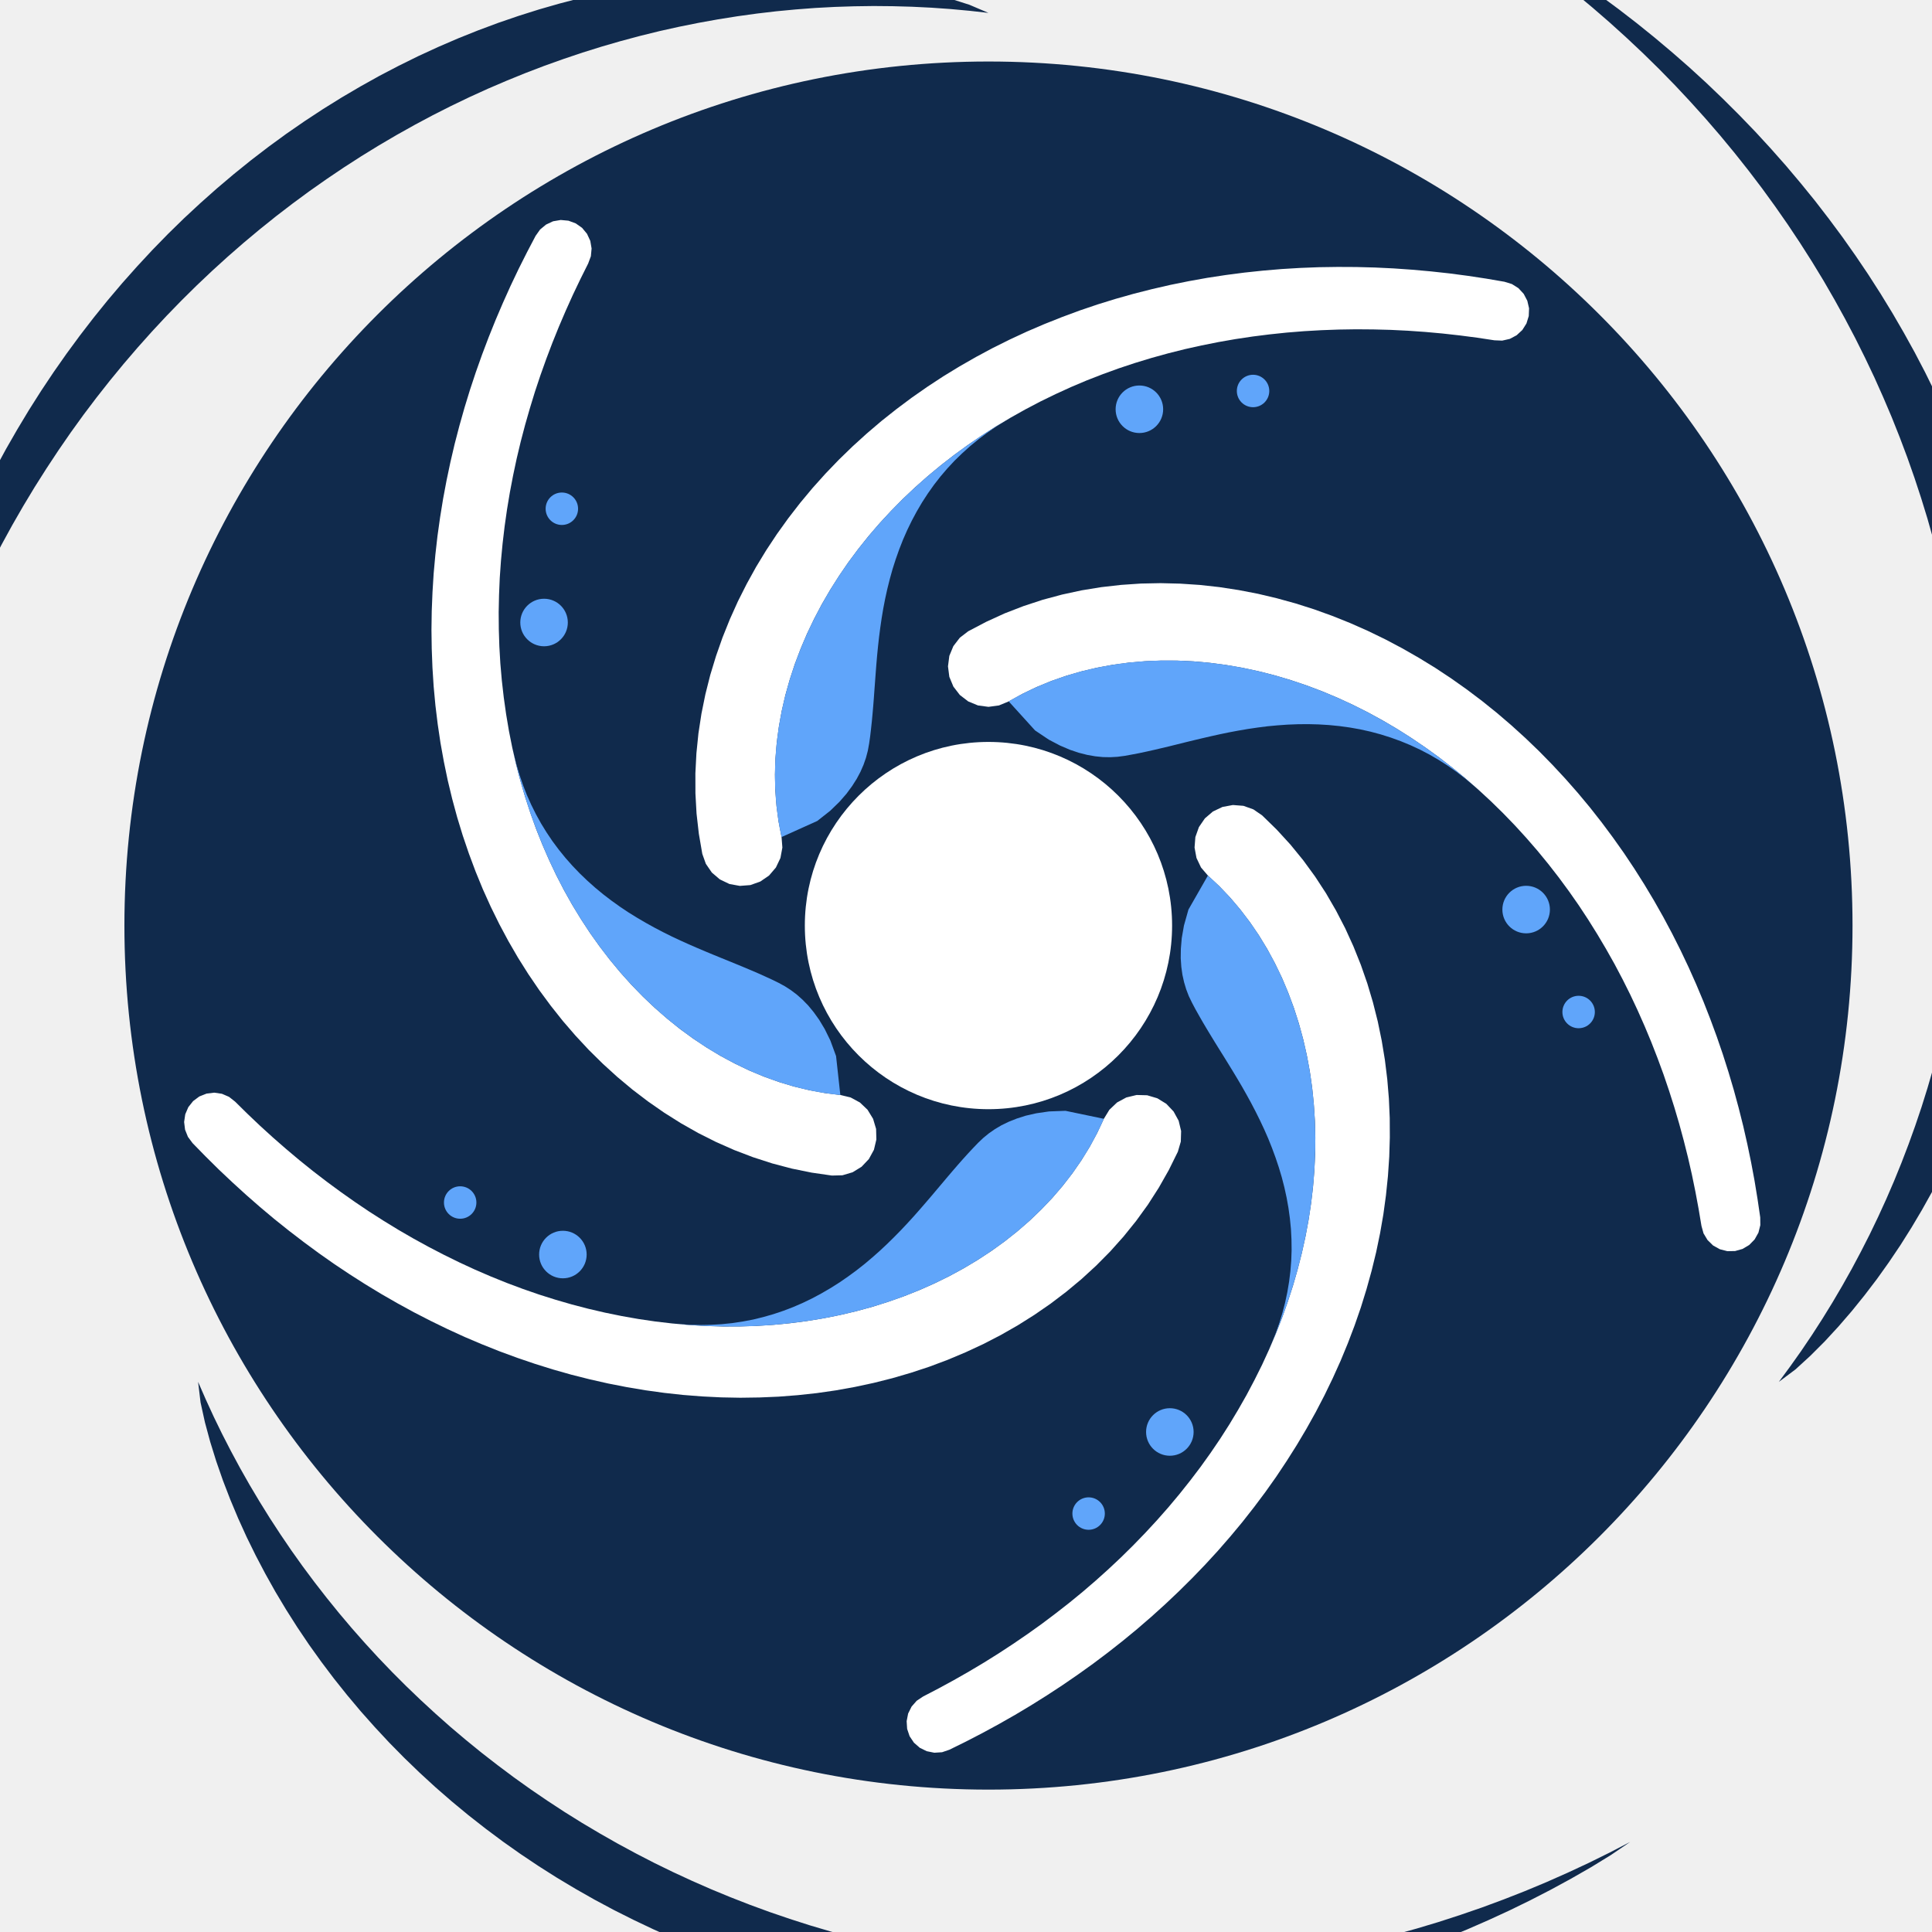
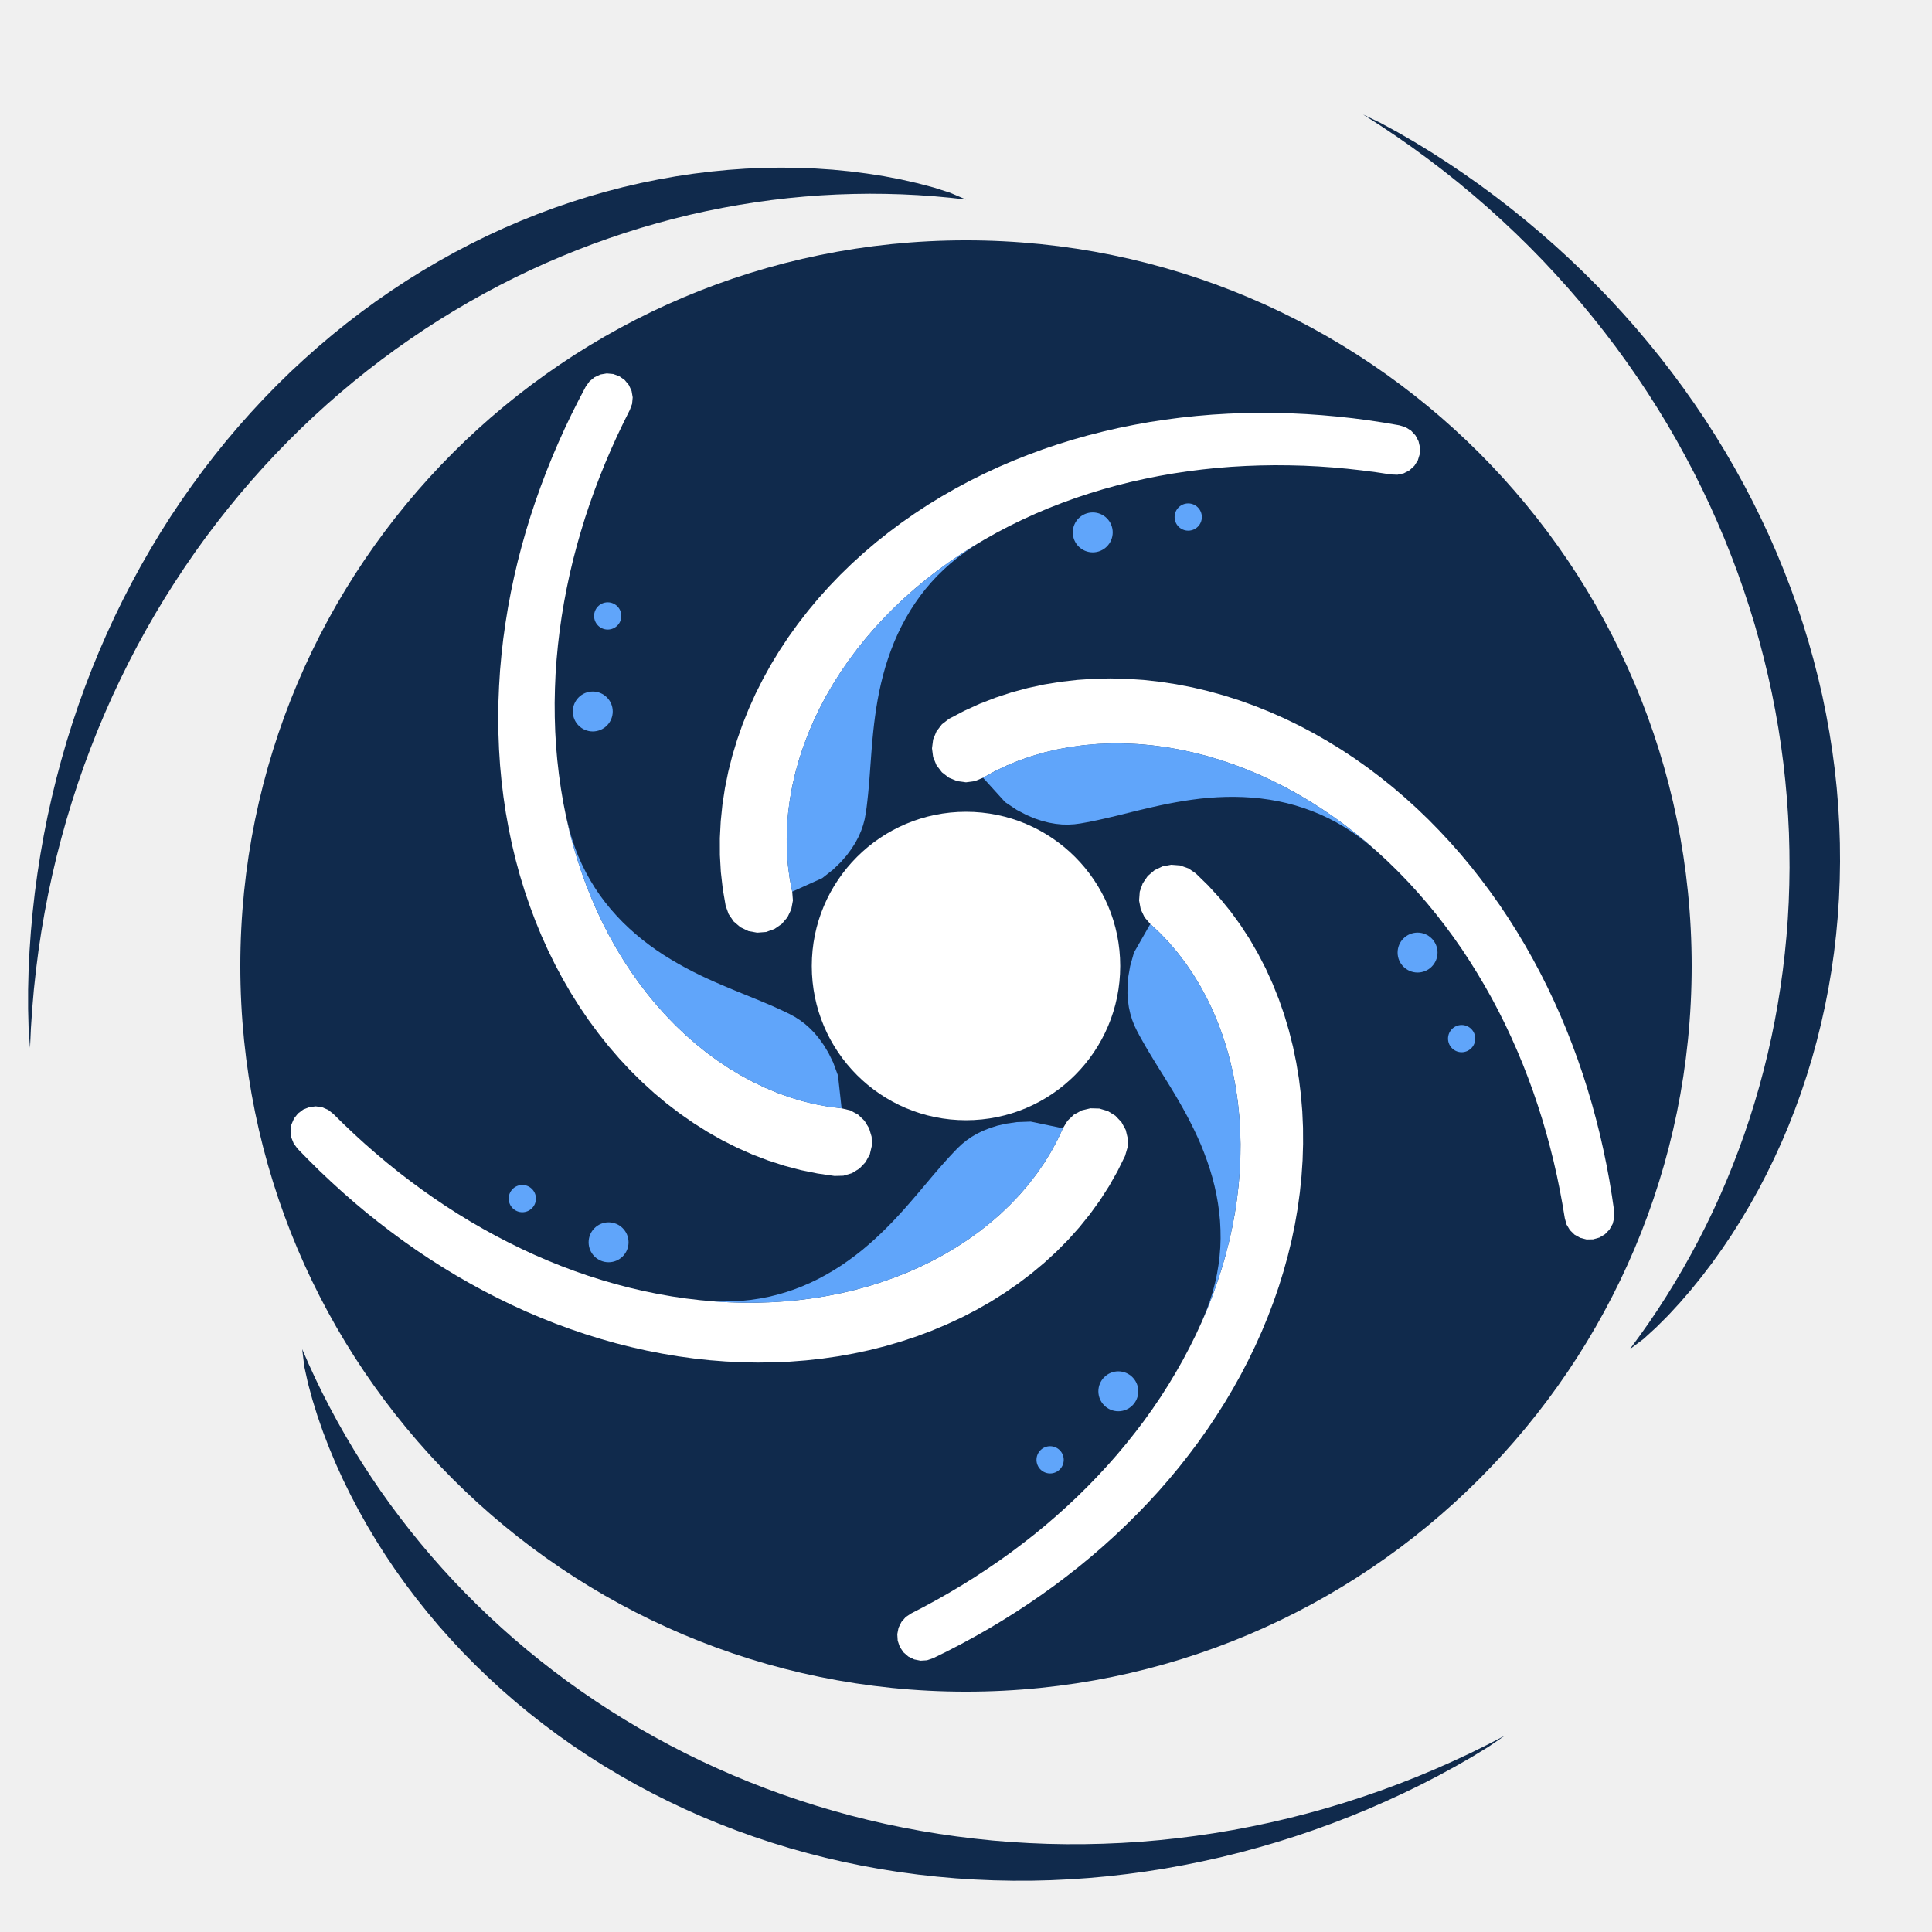
- <svg xmlns="http://www.w3.org/2000/svg" viewBox="36 50 430 430" width="430" height="430" role="img" aria-label="FLIP mark">
+ <svg xmlns="http://www.w3.org/2000/svg" viewBox="0 0 512.00 512.00" width="512" height="512" role="img" aria-label="FLIP mark">
  <circle cx="256.00" cy="256.00" r="192.31" fill="#102A4C" />
  <path d="M251.49 190.50 L255.51 188.39 L259.62 186.51 L263.81 184.89 L268.07 183.49 L272.39 182.33 L276.74 181.39 L281.11 180.68 L285.51 180.18 L289.91 179.88 L294.30 179.79 L298.69 179.90 L303.05 180.19 L307.39 180.67 L311.69 181.33 L315.95 182.15 L320.17 183.15 L324.34 184.30 L328.46 185.61 L332.51 187.07 L336.50 188.67 L340.43 190.41 L344.29 192.28 L348.07 194.28 L351.78 196.40 L355.42 198.63 L358.97 200.98 L362.45 203.44 L365.84 206.00 L369.15 208.66 L372.37 211.42 L375.50 214.26 L378.55 217.19 L381.51 220.21 L384.38 223.30 L387.17 226.47 L389.86 229.70 L392.46 233.01 L394.97 236.38 L397.40 239.81 L399.73 243.30 L401.97 246.84 L404.12 250.43 L406.18 254.07 L408.15 257.76 L410.03 261.49 L411.82 265.26 L413.52 269.07 L415.13 272.91 L416.65 276.79 L418.09 280.70 L419.44 284.63 L420.70 288.59 L421.88 292.57 L422.97 296.58 L423.98 300.60 L424.90 304.65 L425.74 308.70 L426.50 312.77 L427.17 316.86 L427.77 320.95 L427.79 322.68 L427.37 324.35 L426.52 325.86 L425.32 327.09 L423.84 327.97 L422.18 328.44 L420.45 328.47 L418.78 328.04 L417.27 327.20 L416.04 325.99 L415.15 324.51 L414.69 322.85 L414.05 319.03 L413.34 315.22 L412.56 311.42 L411.70 307.65 L410.76 303.90 L409.75 300.17 L408.66 296.47 L407.49 292.79 L406.25 289.14 L404.92 285.52 L403.52 281.93 L402.04 278.38 L400.48 274.86 L398.85 271.39 L397.13 267.95 L395.34 264.56 L393.46 261.22 L391.51 257.93 L389.48 254.68 L387.38 251.49 L385.19 248.36 L382.93 245.29 L380.59 242.28 L378.18 239.34 L375.69 236.47 L373.13 233.67 L370.49 230.94 L367.78 228.29 L365.00 225.72 L362.15 223.24 L359.23 220.85 L356.25 218.54 L353.20 216.34 L350.09 214.23 L346.92 212.22 L343.69 210.32 L340.41 208.53 L337.08 206.86 L333.69 205.30 L330.26 203.86 L326.79 202.55 L323.28 201.37 L319.74 200.32 L316.16 199.41 L312.57 198.64 L308.95 198.01 L305.33 197.53 L301.69 197.20 L298.06 197.03 L294.43 197.02 L290.82 197.17 L287.23 197.48 L283.67 197.96 L280.15 198.61 L276.68 199.43 L273.28 200.42 L269.95 201.58 L266.70 202.92 L263.55 204.43 L260.51 206.11 L258.33 207.01 L256.00 207.32 L253.67 207.01 L251.49 206.11 L249.63 204.68 L248.19 202.81 L247.29 200.64 L246.99 198.31 L247.29 195.97 L248.19 193.80 L249.63 191.93 Z" fill="#FFFFFF" />
  <path d="M260.51 206.11 L262.39 205.04 L264.32 204.04 L266.29 203.11 L268.30 202.24 L270.34 201.43 L272.42 200.70 L274.52 200.03 L276.66 199.43 L278.81 198.90 L280.99 198.44 L283.19 198.04 L285.40 197.70 L287.63 197.43 L289.87 197.23 L292.11 197.09 L294.37 197.02 L296.63 197.01 L298.90 197.06 L301.17 197.17 L303.44 197.34 L305.70 197.57 L307.97 197.86 L310.23 198.21 L312.48 198.62 L314.73 199.08 L316.97 199.60 L319.20 200.17 L321.41 200.80 L323.62 201.48 L325.81 202.21 L327.99 202.99 L330.15 203.82 L332.30 204.70 L334.43 205.63 L336.54 206.60 L338.63 207.62 L340.70 208.69 L342.75 209.80 L344.79 210.95 L346.79 212.14 L348.78 213.38 L350.74 214.66 L352.68 215.97 L354.60 217.33 L356.49 218.72 L358.36 220.15 L360.20 221.62 L362.01 223.12 L363.80 224.66 L365.56 226.23 L365.56 226.23 L363.79 224.67 L361.97 223.17 L360.10 221.74 L358.17 220.39 L356.18 219.12 L354.15 217.94 L352.06 216.85 L349.93 215.86 L347.75 214.96 L345.54 214.16 L343.29 213.45 L341.02 212.84 L338.73 212.33 L336.42 211.92 L334.10 211.60 L331.77 211.37 L329.45 211.23 L327.14 211.17 L324.84 211.19 L322.56 211.28 L320.31 211.44 L318.08 211.65 L315.89 211.93 L313.73 212.25 L311.62 212.61 L309.54 213.00 L307.51 213.42 L305.53 213.86 L303.58 214.31 L301.69 214.76 L299.84 215.21 L298.03 215.66 L296.26 216.10 L294.53 216.51 L292.83 216.91 L291.17 217.28 L289.53 217.63 L287.91 217.94 L286.31 218.23 L284.71 218.44 L283.10 218.53 L281.46 218.50 L279.77 218.33 L278.00 218.02 L276.14 217.55 L274.14 216.88 L271.94 215.94 L269.43 214.62 L266.37 212.57 L260.51 206.11 Z" fill="#60A5FA" />
  <circle cx="375.67" cy="252.44" r="5.29" fill="#60A5FA" />
  <circle cx="387.35" cy="275.24" r="3.61" fill="#60A5FA" />
  <path d="M192.31 240.05 L191.54 235.57 L191.03 231.09 L190.78 226.59 L190.77 222.11 L191.00 217.65 L191.45 213.22 L192.12 208.84 L193.00 204.51 L194.08 200.23 L195.36 196.02 L196.81 191.89 L198.44 187.83 L200.23 183.85 L202.19 179.96 L204.29 176.16 L206.54 172.46 L208.93 168.85 L211.45 165.34 L214.09 161.93 L216.84 158.63 L219.71 155.43 L222.68 152.34 L225.75 149.36 L228.91 146.49 L232.16 143.72 L235.50 141.07 L238.91 138.52 L242.39 136.09 L245.94 133.76 L249.56 131.55 L253.23 129.45 L256.96 127.45 L260.74 125.57 L264.57 123.79 L268.44 122.13 L272.36 120.57 L276.30 119.11 L280.28 117.76 L284.29 116.52 L288.33 115.38 L292.39 114.35 L296.47 113.41 L300.57 112.58 L304.69 111.84 L308.82 111.21 L312.96 110.67 L317.11 110.23 L321.26 109.88 L325.42 109.63 L329.58 109.47 L333.73 109.41 L337.89 109.43 L342.04 109.54 L346.19 109.74 L350.33 110.03 L354.46 110.40 L358.58 110.85 L362.68 111.39 L366.78 112.01 L370.85 112.71 L372.50 113.22 L373.96 114.14 L375.13 115.41 L375.93 116.94 L376.32 118.62 L376.25 120.34 L375.74 121.99 L374.82 123.45 L373.55 124.62 L372.02 125.43 L370.34 125.81 L368.61 125.74 L364.78 125.16 L360.94 124.66 L357.09 124.23 L353.24 123.88 L349.38 123.61 L345.52 123.42 L341.66 123.32 L337.80 123.29 L333.94 123.35 L330.09 123.49 L326.25 123.71 L322.41 124.02 L318.59 124.42 L314.78 124.90 L310.98 125.47 L307.20 126.13 L303.44 126.88 L299.71 127.71 L296.00 128.64 L292.31 129.66 L288.66 130.77 L285.04 131.97 L281.46 133.27 L277.91 134.65 L274.41 136.13 L270.95 137.71 L267.54 139.37 L264.19 141.13 L260.89 142.98 L257.65 144.92 L254.47 146.96 L251.36 149.08 L248.31 151.30 L245.35 153.60 L242.46 156.00 L239.66 158.48 L236.94 161.05 L234.32 163.71 L231.79 166.44 L229.36 169.26 L227.04 172.16 L224.83 175.13 L222.74 178.18 L220.77 181.29 L218.92 184.47 L217.21 187.72 L215.63 191.02 L214.20 194.38 L212.91 197.78 L211.78 201.23 L210.80 204.71 L209.99 208.22 L209.35 211.75 L208.88 215.30 L208.59 218.85 L208.48 222.39 L208.56 225.92 L208.83 229.42 L209.29 232.89 L209.95 236.30 L210.13 238.64 L209.70 240.96 L208.69 243.08 L207.16 244.87 L205.22 246.20 L203.01 246.99 L200.66 247.17 L198.35 246.75 L196.22 245.73 L194.43 244.20 L193.10 242.26 Z" fill="#FFFFFF" />
  <path d="M209.95 236.30 L209.51 234.18 L209.16 232.03 L208.87 229.87 L208.67 227.69 L208.54 225.50 L208.48 223.30 L208.50 221.09 L208.58 218.87 L208.74 216.66 L208.97 214.44 L209.27 212.23 L209.64 210.02 L210.07 207.82 L210.57 205.63 L211.14 203.45 L211.76 201.28 L212.45 199.13 L213.20 196.99 L214.01 194.86 L214.87 192.76 L215.79 190.67 L216.77 188.61 L217.80 186.57 L218.88 184.55 L220.02 182.56 L221.20 180.59 L222.43 178.65 L223.71 176.73 L225.04 174.84 L226.41 172.98 L227.83 171.15 L229.29 169.35 L230.79 167.58 L232.33 165.85 L233.91 164.14 L235.52 162.46 L237.18 160.82 L238.87 159.21 L240.59 157.64 L242.35 156.10 L244.14 154.59 L245.96 153.12 L247.81 151.68 L249.69 150.28 L251.60 148.91 L253.54 147.58 L255.50 146.28 L257.49 145.02 L259.51 143.79 L261.54 142.60 L261.54 142.60 L259.51 143.80 L257.52 145.07 L255.59 146.41 L253.71 147.83 L251.89 149.32 L250.14 150.90 L248.45 152.54 L246.85 154.26 L245.32 156.05 L243.87 157.91 L242.51 159.83 L241.23 161.80 L240.04 163.83 L238.93 165.90 L237.91 168.00 L236.97 170.14 L236.12 172.31 L235.35 174.49 L234.65 176.68 L234.04 178.87 L233.49 181.07 L233.01 183.25 L232.59 185.42 L232.23 187.57 L231.92 189.70 L231.65 191.79 L231.42 193.85 L231.22 195.88 L231.05 197.86 L230.90 199.80 L230.76 201.70 L230.62 203.56 L230.49 205.38 L230.35 207.16 L230.20 208.89 L230.04 210.59 L229.86 212.26 L229.67 213.89 L229.44 215.50 L229.15 217.09 L228.74 218.65 L228.20 220.20 L227.52 221.76 L226.68 223.34 L225.65 224.96 L224.40 226.66 L222.83 228.46 L220.79 230.44 L217.90 232.72 L209.95 236.30 Z" fill="#60A5FA" />
  <circle cx="289.59" cy="141.09" r="5.29" fill="#60A5FA" />
  <circle cx="314.89" cy="137.02" r="3.61" fill="#60A5FA" />
  <path d="M221.15 311.64 L216.66 310.99 L212.23 310.09 L207.88 308.94 L203.61 307.56 L199.44 305.97 L195.37 304.17 L191.41 302.18 L187.56 300.00 L183.83 297.65 L180.22 295.14 L176.73 292.48 L173.38 289.68 L170.15 286.74 L167.05 283.68 L164.09 280.50 L161.26 277.22 L158.57 273.83 L156.01 270.36 L153.58 266.79 L151.29 263.15 L149.14 259.44 L147.12 255.66 L145.23 251.82 L143.47 247.92 L141.85 243.97 L140.36 239.98 L138.99 235.95 L137.75 231.89 L136.64 227.79 L135.65 223.67 L134.79 219.52 L134.04 215.36 L133.42 211.18 L132.91 206.99 L132.52 202.80 L132.25 198.59 L132.09 194.39 L132.03 190.19 L132.09 185.99 L132.26 181.80 L132.52 177.62 L132.90 173.44 L133.37 169.29 L133.95 165.15 L134.62 161.02 L135.39 156.92 L136.25 152.84 L137.20 148.78 L138.25 144.75 L139.38 140.75 L140.60 136.77 L141.91 132.82 L143.30 128.91 L144.77 125.03 L146.32 121.18 L147.95 117.37 L149.65 113.59 L151.43 109.85 L153.29 106.15 L155.21 102.49 L156.21 101.08 L157.54 99.98 L159.10 99.25 L160.80 98.96 L162.52 99.12 L164.14 99.72 L165.55 100.71 L166.65 102.04 L167.38 103.61 L167.67 105.31 L167.51 107.03 L166.91 108.64 L165.18 112.11 L163.51 115.61 L161.92 119.14 L160.40 122.69 L158.95 126.28 L157.58 129.89 L156.28 133.53 L155.06 137.19 L153.93 140.88 L152.87 144.58 L151.89 148.31 L151.00 152.05 L150.20 155.81 L149.48 159.59 L148.85 163.37 L148.31 167.17 L147.86 170.98 L147.50 174.79 L147.23 178.61 L147.07 182.42 L146.99 186.24 L147.02 190.06 L147.14 193.86 L147.36 197.66 L147.69 201.45 L148.12 205.22 L148.65 208.98 L149.28 212.72 L150.02 216.43 L150.87 220.11 L151.82 223.76 L152.88 227.38 L154.05 230.95 L155.32 234.49 L156.71 237.97 L158.21 241.41 L159.81 244.79 L161.52 248.10 L163.34 251.35 L165.28 254.53 L167.31 257.63 L169.46 260.65 L171.71 263.58 L174.06 266.42 L176.52 269.16 L179.07 271.79 L181.73 274.31 L184.48 276.71 L187.31 278.99 L190.24 281.13 L193.25 283.13 L196.34 284.99 L199.50 286.69 L202.73 288.24 L206.01 289.61 L209.35 290.81 L212.73 291.83 L216.15 292.65 L219.58 293.28 L223.03 293.71 L225.32 294.26 L227.39 295.38 L229.09 297.00 L230.32 299.01 L230.99 301.26 L231.05 303.62 L230.51 305.90 L229.38 307.97 L227.76 309.68 L225.76 310.91 L223.50 311.58 Z" fill="#FFFFFF" />
  <path d="M223.03 293.71 L220.88 293.47 L218.73 293.15 L216.59 292.75 L214.45 292.27 L212.32 291.72 L210.21 291.09 L208.12 290.39 L206.04 289.62 L203.98 288.79 L201.95 287.88 L199.94 286.91 L197.95 285.88 L195.99 284.79 L194.06 283.64 L192.16 282.43 L190.29 281.16 L188.45 279.84 L186.65 278.47 L184.88 277.05 L183.14 275.57 L181.45 274.05 L179.79 272.49 L178.16 270.88 L176.58 269.22 L175.03 267.53 L173.53 265.79 L172.06 264.02 L170.63 262.21 L169.25 260.36 L167.90 258.49 L166.60 256.57 L165.34 254.63 L164.12 252.66 L162.94 250.66 L161.81 248.63 L160.71 246.57 L159.66 244.49 L158.66 242.39 L157.69 240.26 L156.77 238.11 L155.89 235.94 L155.05 233.76 L154.25 231.55 L153.50 229.33 L152.79 227.09 L152.12 224.84 L151.49 222.57 L150.91 220.29 L150.37 217.99 L149.86 215.69 L149.86 215.69 L150.38 217.99 L150.97 220.27 L151.65 222.53 L152.41 224.75 L153.27 226.95 L154.23 229.10 L155.28 231.21 L156.42 233.27 L157.65 235.27 L158.96 237.22 L160.37 239.11 L161.85 240.94 L163.41 242.70 L165.03 244.39 L166.72 246.01 L168.47 247.57 L170.26 249.05 L172.09 250.45 L173.96 251.79 L175.86 253.06 L177.78 254.25 L179.71 255.38 L181.64 256.45 L183.57 257.46 L185.50 258.42 L187.41 259.32 L189.30 260.17 L191.16 260.98 L193.00 261.76 L194.80 262.51 L196.56 263.23 L198.29 263.93 L199.97 264.62 L201.62 265.30 L203.23 265.98 L204.79 266.65 L206.32 267.34 L207.82 268.03 L209.28 268.74 L210.69 269.51 L212.05 270.39 L213.36 271.38 L214.63 272.51 L215.88 273.79 L217.10 275.27 L218.33 276.99 L219.56 279.04 L220.81 281.58 L222.08 285.04 L223.03 293.71 Z" fill="#60A5FA" />
  <circle cx="157.09" cy="188.55" r="5.29" fill="#60A5FA" />
  <circle cx="161.05" cy="163.23" r="3.61" fill="#60A5FA" />
  <path d="M298.15 306.34 L296.14 310.41 L293.91 314.34 L291.48 318.13 L288.85 321.76 L286.05 325.23 L283.08 328.55 L279.96 331.70 L276.70 334.69 L273.31 337.51 L269.81 340.17 L266.20 342.66 L262.50 344.99 L258.71 347.15 L254.84 349.15 L250.90 350.98 L246.90 352.66 L242.85 354.18 L238.76 355.53 L234.62 356.74 L230.45 357.79 L226.25 358.69 L222.03 359.45 L217.79 360.06 L213.54 360.52 L209.29 360.85 L205.03 361.03 L200.78 361.09 L196.53 361.01 L192.29 360.80 L188.06 360.47 L183.85 360.01 L179.66 359.43 L175.50 358.73 L171.36 357.92 L167.24 356.99 L163.16 355.96 L159.11 354.81 L155.10 353.56 L151.13 352.21 L147.19 350.76 L143.30 349.21 L139.44 347.57 L135.64 345.83 L131.88 344.00 L128.16 342.09 L124.50 340.09 L120.88 338.01 L117.32 335.85 L113.81 333.61 L110.35 331.30 L106.95 328.91 L103.60 326.44 L100.30 323.91 L97.06 321.32 L93.88 318.65 L90.76 315.92 L87.70 313.13 L84.69 310.29 L81.75 307.38 L78.86 304.42 L77.83 303.03 L77.19 301.43 L76.98 299.72 L77.23 298.01 L77.91 296.42 L78.98 295.07 L80.36 294.04 L81.97 293.40 L83.68 293.19 L85.39 293.44 L86.97 294.12 L88.33 295.19 L91.09 297.91 L93.90 300.58 L96.76 303.18 L99.68 305.73 L102.64 308.22 L105.65 310.64 L108.71 312.99 L111.82 315.28 L114.97 317.50 L118.17 319.66 L121.41 321.73 L124.70 323.74 L128.02 325.66 L131.39 327.51 L134.80 329.28 L138.24 330.97 L141.72 332.58 L145.24 334.10 L148.78 335.53 L152.36 336.87 L155.97 338.12 L159.61 339.27 L163.27 340.33 L166.95 341.29 L170.65 342.15 L174.37 342.91 L178.11 343.57 L181.86 344.12 L185.61 344.56 L189.38 344.90 L193.15 345.12 L196.91 345.23 L200.68 345.22 L204.43 345.10 L208.17 344.86 L211.90 344.50 L215.61 344.02 L219.29 343.41 L222.95 342.68 L226.57 341.83 L230.15 340.85 L233.68 339.74 L237.16 338.51 L240.59 337.15 L243.95 335.66 L247.25 334.04 L250.46 332.30 L253.60 330.42 L256.64 328.43 L259.58 326.31 L262.42 324.06 L265.14 321.70 L267.73 319.22 L270.20 316.63 L272.52 313.93 L274.69 311.12 L276.70 308.22 L278.54 305.23 L280.20 302.16 L281.68 299.01 L282.91 297.00 L284.61 295.38 L286.68 294.26 L288.97 293.71 L291.32 293.77 L293.58 294.44 L295.58 295.67 L297.20 297.38 L298.33 299.44 L298.88 301.73 L298.81 304.08 Z" fill="#FFFFFF" />
  <path d="M281.68 299.01 L280.78 300.98 L279.81 302.92 L278.77 304.84 L277.65 306.72 L276.47 308.57 L275.22 310.39 L273.91 312.17 L272.54 313.90 L271.11 315.60 L269.62 317.26 L268.08 318.87 L266.48 320.44 L264.84 321.97 L263.15 323.45 L261.41 324.88 L259.63 326.27 L257.80 327.61 L255.94 328.90 L254.04 330.14 L252.10 331.34 L250.13 332.48 L248.13 333.58 L246.10 334.62 L244.03 335.62 L241.94 336.57 L239.83 337.46 L237.69 338.31 L235.53 339.11 L233.34 339.86 L231.14 340.55 L228.92 341.20 L226.68 341.80 L224.43 342.35 L222.16 342.85 L219.88 343.30 L217.59 343.71 L215.28 344.06 L212.97 344.37 L210.65 344.63 L208.32 344.85 L205.99 345.02 L203.65 345.14 L201.31 345.21 L198.96 345.24 L196.61 345.22 L194.26 345.16 L191.91 345.06 L189.56 344.91 L187.21 344.72 L184.86 344.48 L184.86 344.48 L187.21 344.71 L189.56 344.85 L191.92 344.90 L194.27 344.86 L196.62 344.72 L198.97 344.48 L201.29 344.13 L203.61 343.69 L205.89 343.13 L208.16 342.48 L210.39 341.73 L212.58 340.89 L214.74 339.95 L216.85 338.93 L218.91 337.82 L220.93 336.64 L222.89 335.40 L224.80 334.08 L226.65 332.72 L228.44 331.31 L230.17 329.85 L231.84 328.37 L233.45 326.86 L235.01 325.33 L236.51 323.80 L237.96 322.26 L239.36 320.73 L240.70 319.21 L242.01 317.70 L243.28 316.22 L244.51 314.76 L245.71 313.34 L246.88 311.95 L248.04 310.59 L249.18 309.27 L250.31 307.99 L251.43 306.75 L252.56 305.54 L253.68 304.37 L254.85 303.26 L256.10 302.24 L257.45 301.30 L258.91 300.44 L260.52 299.66 L262.31 298.95 L264.32 298.31 L266.65 297.78 L269.46 297.37 L273.14 297.23 L281.68 299.01 Z" fill="#60A5FA" />
  <circle cx="161.28" cy="329.22" r="5.29" fill="#60A5FA" />
  <circle cx="138.42" cy="317.64" r="3.61" fill="#60A5FA" />
  <path d="M316.90 231.47 L320.15 234.64 L323.20 237.97 L326.05 241.46 L328.69 245.08 L331.13 248.82 L333.36 252.67 L335.40 256.61 L337.23 260.63 L338.87 264.72 L340.32 268.88 L341.57 273.08 L342.64 277.32 L343.52 281.59 L344.23 285.89 L344.76 290.20 L345.12 294.52 L345.31 298.84 L345.33 303.16 L345.20 307.47 L344.91 311.76 L344.47 316.03 L343.89 320.28 L343.16 324.49 L342.29 328.68 L341.28 332.82 L340.14 336.93 L338.88 341.00 L337.49 345.01 L335.98 348.98 L334.36 352.90 L332.62 356.76 L330.78 360.56 L328.83 364.31 L326.77 368.00 L324.62 371.62 L322.37 375.18 L320.04 378.68 L317.61 382.11 L315.09 385.47 L312.50 388.77 L309.82 391.99 L307.07 395.15 L304.24 398.23 L301.34 401.24 L298.37 404.18 L295.34 407.05 L292.24 409.85 L289.09 412.57 L285.87 415.22 L282.60 417.79 L279.28 420.29 L275.90 422.71 L272.48 425.06 L269.00 427.34 L265.49 429.54 L261.93 431.67 L258.33 433.72 L254.69 435.70 L251.02 437.60 L247.31 439.43 L245.67 439.99 L243.95 440.10 L242.26 439.76 L240.71 439.00 L239.41 437.86 L238.45 436.43 L237.90 434.80 L237.79 433.07 L238.12 431.38 L238.89 429.83 L240.02 428.54 L241.46 427.58 L244.90 425.79 L248.30 423.94 L251.67 422.02 L254.99 420.04 L258.27 417.99 L261.50 415.87 L264.69 413.69 L267.83 411.45 L270.91 409.13 L273.95 406.76 L276.93 404.32 L279.85 401.81 L282.71 399.24 L285.51 396.61 L288.24 393.92 L290.91 391.16 L293.51 388.35 L296.04 385.48 L298.50 382.54 L300.88 379.55 L303.19 376.51 L305.41 373.41 L307.55 370.26 L309.60 367.05 L311.56 363.79 L313.44 360.49 L315.21 357.14 L316.90 353.75 L318.48 350.31 L319.96 346.83 L321.34 343.32 L322.60 339.77 L323.76 336.19 L324.80 332.58 L325.73 328.94 L326.54 325.29 L327.23 321.61 L327.79 317.92 L328.23 314.22 L328.53 310.52 L328.71 306.81 L328.75 303.11 L328.65 299.41 L328.41 295.73 L328.04 292.07 L327.52 288.44 L326.85 284.84 L326.04 281.29 L325.08 277.78 L323.97 274.32 L322.71 270.93 L321.31 267.61 L319.75 264.38 L318.05 261.23 L316.20 258.19 L314.20 255.26 L312.06 252.45 L309.79 249.77 L307.38 247.24 L304.84 244.87 L303.31 243.08 L302.30 240.96 L301.87 238.64 L302.05 236.30 L302.84 234.08 L304.17 232.14 L305.96 230.61 L308.08 229.60 L310.40 229.17 L312.74 229.35 L314.96 230.14 Z" fill="#FFFFFF" />
  <path d="M304.84 244.87 L306.44 246.33 L307.99 247.86 L309.49 249.44 L310.93 251.08 L312.33 252.78 L313.67 254.53 L314.95 256.32 L316.18 258.16 L317.35 260.05 L318.47 261.98 L319.53 263.94 L320.53 265.95 L321.47 267.98 L322.36 270.05 L323.18 272.14 L323.95 274.27 L324.66 276.41 L325.31 278.58 L325.91 280.78 L326.45 282.99 L326.93 285.22 L327.35 287.46 L327.72 289.72 L328.03 291.99 L328.28 294.27 L328.48 296.55 L328.62 298.85 L328.71 301.15 L328.75 303.46 L328.73 305.77 L328.66 308.08 L328.54 310.40 L328.37 312.71 L328.14 315.02 L327.87 317.33 L327.55 319.64 L327.17 321.94 L326.75 324.23 L326.28 326.52 L325.77 328.80 L325.20 331.07 L324.60 333.33 L323.94 335.58 L323.25 337.82 L322.51 340.05 L321.72 342.27 L320.90 344.47 L320.03 346.66 L319.12 348.84 L318.17 351.00 L318.17 351.00 L319.11 348.83 L319.97 346.64 L320.75 344.42 L321.44 342.16 L322.03 339.89 L322.52 337.58 L322.91 335.26 L323.20 332.93 L323.39 330.58 L323.47 328.23 L323.44 325.87 L323.32 323.52 L323.09 321.19 L322.77 318.86 L322.36 316.56 L321.86 314.27 L321.28 312.02 L320.62 309.81 L319.89 307.63 L319.10 305.49 L318.26 303.39 L317.36 301.34 L316.42 299.34 L315.45 297.39 L314.46 295.49 L313.44 293.63 L312.42 291.83 L311.39 290.08 L310.36 288.37 L309.34 286.71 L308.34 285.09 L307.35 283.51 L306.39 281.96 L305.46 280.44 L304.56 278.95 L303.69 277.48 L302.86 276.03 L302.05 274.59 L301.29 273.15 L300.59 271.70 L300.01 270.19 L299.54 268.62 L299.17 266.96 L298.92 265.19 L298.79 263.27 L298.82 261.16 L299.02 258.78 L299.51 255.99 L300.51 252.44 L304.84 244.87 Z" fill="#60A5FA" />
  <circle cx="296.37" cy="368.71" r="5.29" fill="#60A5FA" />
  <circle cx="278.29" cy="386.87" r="3.61" fill="#60A5FA" />
  <circle cx="256.00" cy="256.00" r="40.87" fill="#FFFFFF" />
  <path d="M431.91 357.56 L435.61 354.79 L438.94 351.74 L442.13 348.55 L445.19 345.23 L448.15 341.80 L451.00 338.27 L453.76 334.65 L456.41 330.93 L458.97 327.13 L461.42 323.24 L463.77 319.28 L466.03 315.23 L468.17 311.12 L470.21 306.93 L472.15 302.68 L473.98 298.37 L475.69 294.00 L477.30 289.57 L478.79 285.08 L480.18 280.55 L481.44 275.97 L482.59 271.35 L483.63 266.68 L484.55 261.98 L485.35 257.25 L486.03 252.49 L486.59 247.70 L487.03 242.88 L487.35 238.05 L487.55 233.19 L487.63 228.33 L487.59 223.45 L487.43 218.57 L487.15 213.68 L486.75 208.79 L486.23 203.91 L485.58 199.02 L484.82 194.15 L483.94 189.29 L482.95 184.44 L481.83 179.61 L480.60 174.81 L479.26 170.02 L477.80 165.26 L476.23 160.53 L474.54 155.83 L472.74 151.16 L470.84 146.53 L468.83 141.94 L466.70 137.40 L464.48 132.89 L462.15 128.43 L459.71 124.02 L457.18 119.66 L454.55 115.36 L451.82 111.10 L448.99 106.91 L446.07 102.77 L443.05 98.70 L439.95 94.68 L436.75 90.74 L433.47 86.85 L430.10 83.04 L426.65 79.29 L423.11 75.62 L419.49 72.01 L415.80 68.48 L412.03 65.03 L408.18 61.66 L404.26 58.36 L400.27 55.14 L396.20 52.00 L392.07 48.95 L387.87 45.99 L383.60 43.11 L379.27 40.32 L374.87 37.63 L370.41 35.05 L365.87 32.58 L361.23 30.34 L361.23 30.34 L365.60 33.14 L369.91 36.02 L374.14 38.98 L378.30 42.02 L382.39 45.14 L386.40 48.33 L390.33 51.60 L394.19 54.94 L397.96 58.35 L401.66 61.83 L405.27 65.37 L408.80 68.98 L412.24 72.66 L415.60 76.39 L418.88 80.19 L422.06 84.04 L425.16 87.95 L428.17 91.91 L431.08 95.92 L433.91 99.98 L436.64 104.08 L439.29 108.24 L441.84 112.43 L444.29 116.67 L446.65 120.95 L448.92 125.26 L451.09 129.61 L453.17 133.99 L455.14 138.40 L457.03 142.84 L458.81 147.31 L460.50 151.80 L462.09 156.32 L463.58 160.85 L464.98 165.40 L466.27 169.97 L467.47 174.56 L468.57 179.15 L469.58 183.76 L470.48 188.37 L471.29 192.99 L472.00 197.62 L472.61 202.24 L473.12 206.87 L473.54 211.49 L473.86 216.11 L474.09 220.73 L474.21 225.33 L474.25 229.93 L474.18 234.51 L474.03 239.08 L473.78 243.63 L473.43 248.17 L472.99 252.69 L472.46 257.18 L471.84 261.65 L471.13 266.10 L470.33 270.52 L469.44 274.91 L468.46 279.27 L467.39 283.60 L466.24 287.89 L465.00 292.15 L463.68 296.37 L462.27 300.55 L460.78 304.69 L459.21 308.79 L457.56 312.85 L455.83 316.86 L454.02 320.82 L452.14 324.73 L450.17 328.60 L448.14 332.41 L446.03 336.17 L443.85 339.88 L441.60 343.53 L439.28 347.13 L436.89 350.67 L434.43 354.14 L431.91 357.56 Z" fill="#102A4C" />
  <path d="M256.00 52.87 L251.75 51.06 L247.44 49.69 L243.08 48.54 L238.68 47.54 L234.23 46.69 L229.75 45.99 L225.23 45.41 L220.69 44.97 L216.12 44.66 L211.52 44.48 L206.91 44.42 L202.28 44.50 L197.65 44.69 L193.00 45.02 L188.35 45.47 L183.71 46.04 L179.06 46.74 L174.42 47.57 L169.79 48.51 L165.17 49.58 L160.57 50.78 L156.00 52.09 L151.44 53.53 L146.91 55.08 L142.41 56.76 L137.94 58.55 L133.51 60.46 L129.12 62.48 L124.78 64.62 L120.47 66.87 L116.22 69.24 L112.02 71.71 L107.87 74.29 L103.78 76.98 L99.74 79.77 L95.77 82.67 L91.87 85.66 L88.03 88.76 L84.26 91.95 L80.56 95.24 L76.93 98.61 L73.38 102.08 L69.91 105.64 L66.52 109.29 L63.21 113.01 L59.98 116.82 L56.84 120.71 L53.78 124.68 L50.81 128.72 L47.93 132.83 L45.14 137.01 L42.45 141.25 L39.85 145.57 L37.34 149.94 L34.93 154.38 L32.61 158.87 L30.39 163.41 L28.27 168.01 L26.25 172.66 L24.32 177.36 L22.50 182.10 L20.78 186.88 L19.16 191.71 L17.64 196.57 L16.23 201.47 L14.92 206.40 L13.71 211.37 L12.60 216.36 L11.60 221.38 L10.71 226.42 L9.92 231.49 L9.23 236.58 L8.66 241.68 L8.19 246.80 L7.83 251.94 L7.58 257.08 L7.45 262.24 L7.45 267.40 L7.58 272.55 L7.96 277.70 L7.96 277.70 L8.19 272.51 L8.54 267.35 L8.98 262.20 L9.54 257.08 L10.19 251.98 L10.95 246.91 L11.82 241.87 L12.78 236.86 L13.85 231.88 L15.01 226.94 L16.28 222.04 L17.64 217.18 L19.10 212.36 L20.65 207.58 L22.30 202.85 L24.05 198.17 L25.88 193.53 L27.81 188.95 L29.82 184.42 L31.93 179.94 L34.12 175.51 L36.39 171.15 L38.75 166.84 L41.19 162.60 L43.71 158.42 L46.32 154.30 L49.00 150.24 L51.75 146.25 L54.58 142.33 L57.49 138.48 L60.47 134.70 L63.51 131.00 L66.63 127.36 L69.81 123.80 L73.05 120.32 L76.36 116.91 L79.73 113.58 L83.16 110.33 L86.65 107.16 L90.19 104.07 L93.79 101.06 L97.44 98.13 L101.14 95.29 L104.89 92.53 L108.69 89.86 L112.53 87.27 L116.41 84.77 L120.33 82.36 L124.30 80.03 L128.30 77.79 L132.33 75.64 L136.40 73.58 L140.50 71.61 L144.63 69.73 L148.79 67.95 L152.97 66.25 L157.18 64.64 L161.41 63.13 L165.66 61.70 L169.92 60.37 L174.20 59.13 L178.50 57.98 L182.80 56.92 L187.12 55.96 L191.45 55.09 L195.78 54.31 L200.11 53.62 L204.45 53.02 L208.79 52.51 L213.12 52.10 L217.46 51.77 L221.79 51.54 L226.11 51.40 L230.42 51.34 L234.72 51.38 L239.01 51.50 L243.28 51.71 L247.54 52.01 L251.78 52.40 L256.00 52.87 Z" fill="#102A4C" />
  <path d="M80.09 357.56 L80.64 362.15 L81.61 366.56 L82.79 370.92 L84.13 375.23 L85.62 379.51 L87.25 383.74 L89.01 387.94 L90.90 392.10 L92.92 396.21 L95.06 400.28 L97.31 404.30 L99.69 408.27 L102.18 412.19 L104.78 416.05 L107.50 419.85 L110.32 423.59 L113.25 427.26 L116.28 430.87 L119.42 434.40 L122.65 437.87 L125.98 441.25 L129.41 444.56 L132.93 447.79 L136.54 450.93 L140.24 453.99 L144.03 456.96 L147.90 459.85 L151.85 462.64 L155.87 465.33 L159.97 467.93 L164.15 470.43 L168.39 472.84 L172.70 475.14 L177.08 477.34 L181.51 479.44 L186.00 481.43 L190.55 483.31 L195.15 485.09 L199.80 486.76 L204.50 488.32 L209.23 489.77 L214.01 491.11 L218.83 492.34 L223.68 493.45 L228.57 494.46 L233.48 495.35 L238.42 496.13 L243.38 496.79 L248.36 497.34 L253.36 497.78 L258.38 498.10 L263.40 498.31 L268.44 498.41 L273.48 498.40 L278.53 498.27 L283.58 498.03 L288.62 497.68 L293.67 497.22 L298.70 496.64 L303.73 495.96 L308.75 495.17 L313.75 494.26 L318.74 493.25 L323.71 492.14 L328.66 490.91 L333.59 489.58 L338.49 488.15 L343.37 486.61 L348.22 484.96 L353.03 483.22 L357.82 481.37 L362.56 479.42 L367.27 477.36 L371.94 475.21 L376.57 472.95 L381.15 470.59 L385.67 468.13 L390.15 465.56 L394.55 462.86 L398.81 459.96 L398.81 459.96 L394.20 462.35 L389.56 464.64 L384.88 466.82 L380.16 468.91 L375.42 470.89 L370.65 472.76 L365.85 474.54 L361.03 476.20 L356.19 477.77 L351.33 479.23 L346.45 480.58 L341.56 481.83 L336.66 482.98 L331.74 484.02 L326.82 484.96 L321.89 485.79 L316.96 486.52 L312.03 487.15 L307.09 487.67 L302.16 488.09 L297.24 488.40 L292.32 488.61 L287.41 488.72 L282.52 488.73 L277.63 488.64 L272.76 488.44 L267.91 488.15 L263.08 487.76 L258.27 487.26 L253.48 486.67 L248.72 485.99 L243.99 485.20 L239.28 484.32 L234.61 483.35 L229.97 482.28 L225.36 481.12 L220.79 479.86 L216.26 478.52 L211.77 477.08 L207.32 475.56 L202.92 473.95 L198.56 472.25 L194.25 470.47 L189.99 468.60 L185.77 466.65 L181.61 464.62 L177.50 462.50 L173.45 460.31 L169.46 458.04 L165.52 455.70 L161.64 453.28 L157.82 450.78 L154.07 448.22 L150.37 445.58 L146.75 442.87 L143.18 440.10 L139.69 437.26 L136.26 434.36 L132.91 431.39 L129.62 428.36 L126.40 425.27 L123.26 422.13 L120.19 418.93 L117.20 415.67 L114.28 412.36 L111.44 409.00 L108.68 405.59 L105.99 402.13 L103.38 398.63 L100.85 395.08 L98.41 391.49 L96.04 387.86 L93.76 384.19 L91.55 380.48 L89.43 376.74 L87.40 372.97 L85.44 369.16 L83.57 365.32 L81.79 361.45 L80.09 357.56 Z" fill="#102A4C" />
</svg>
